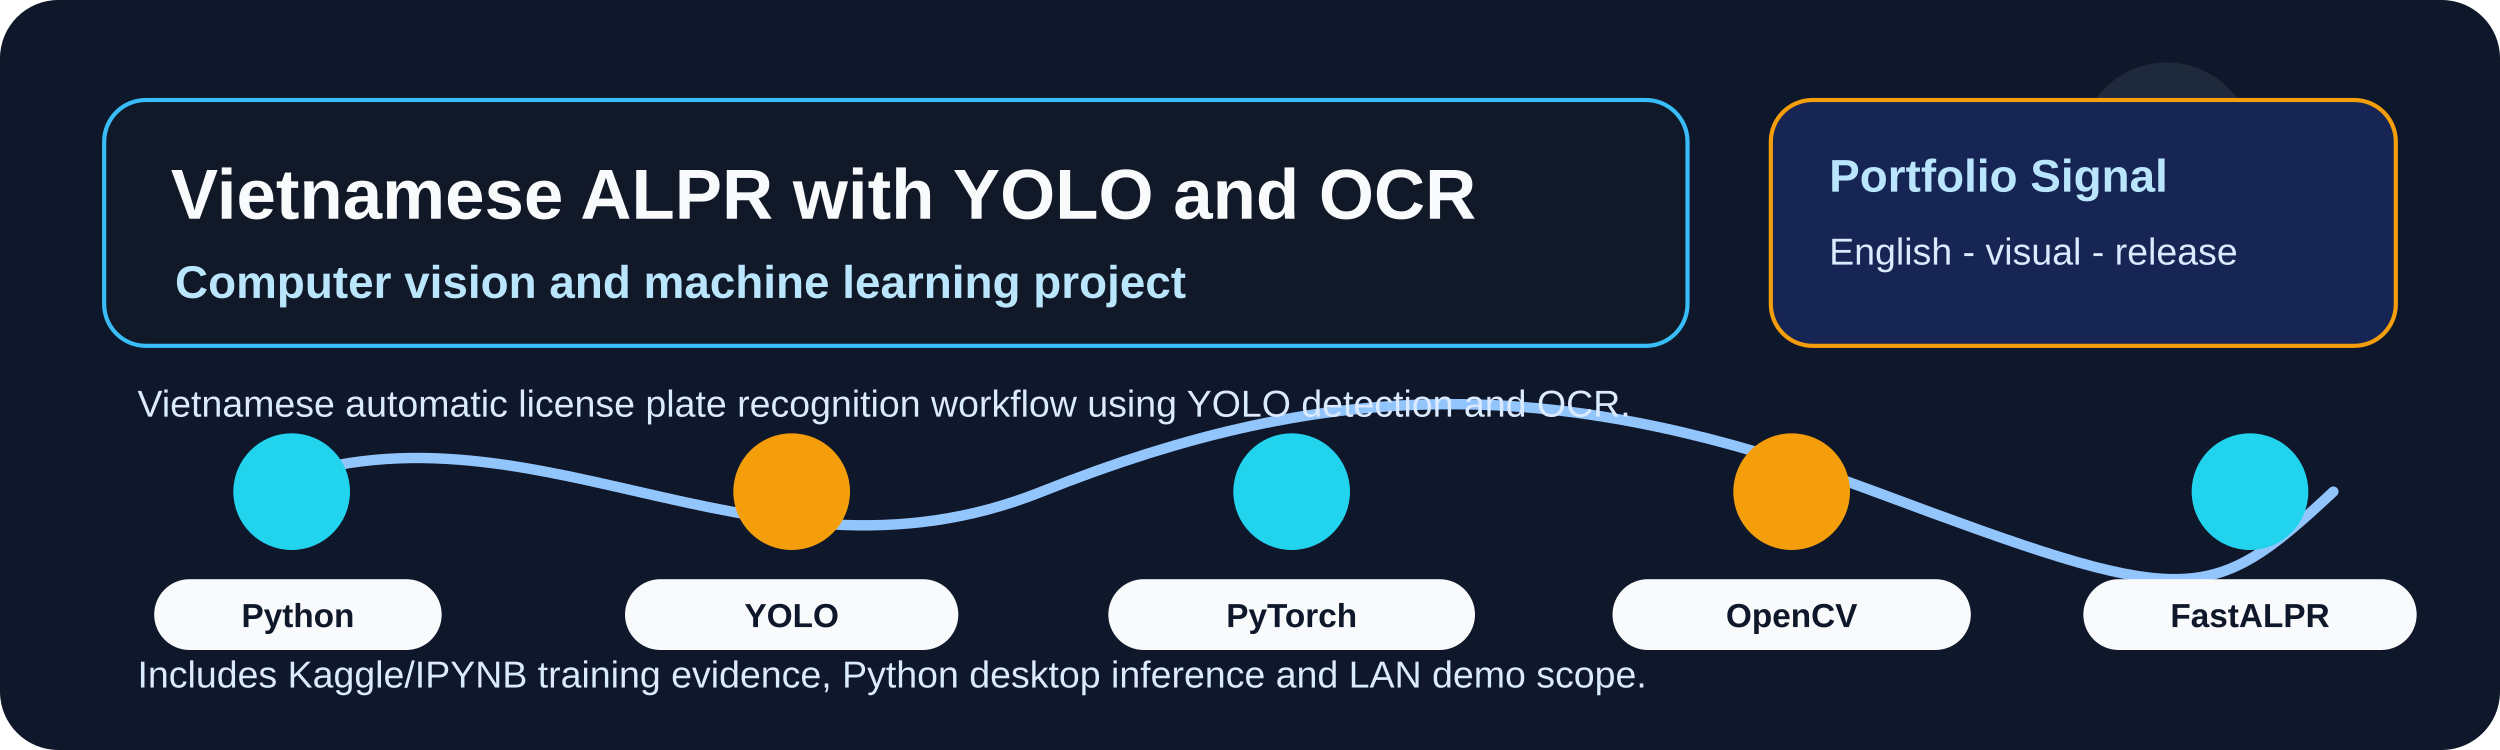
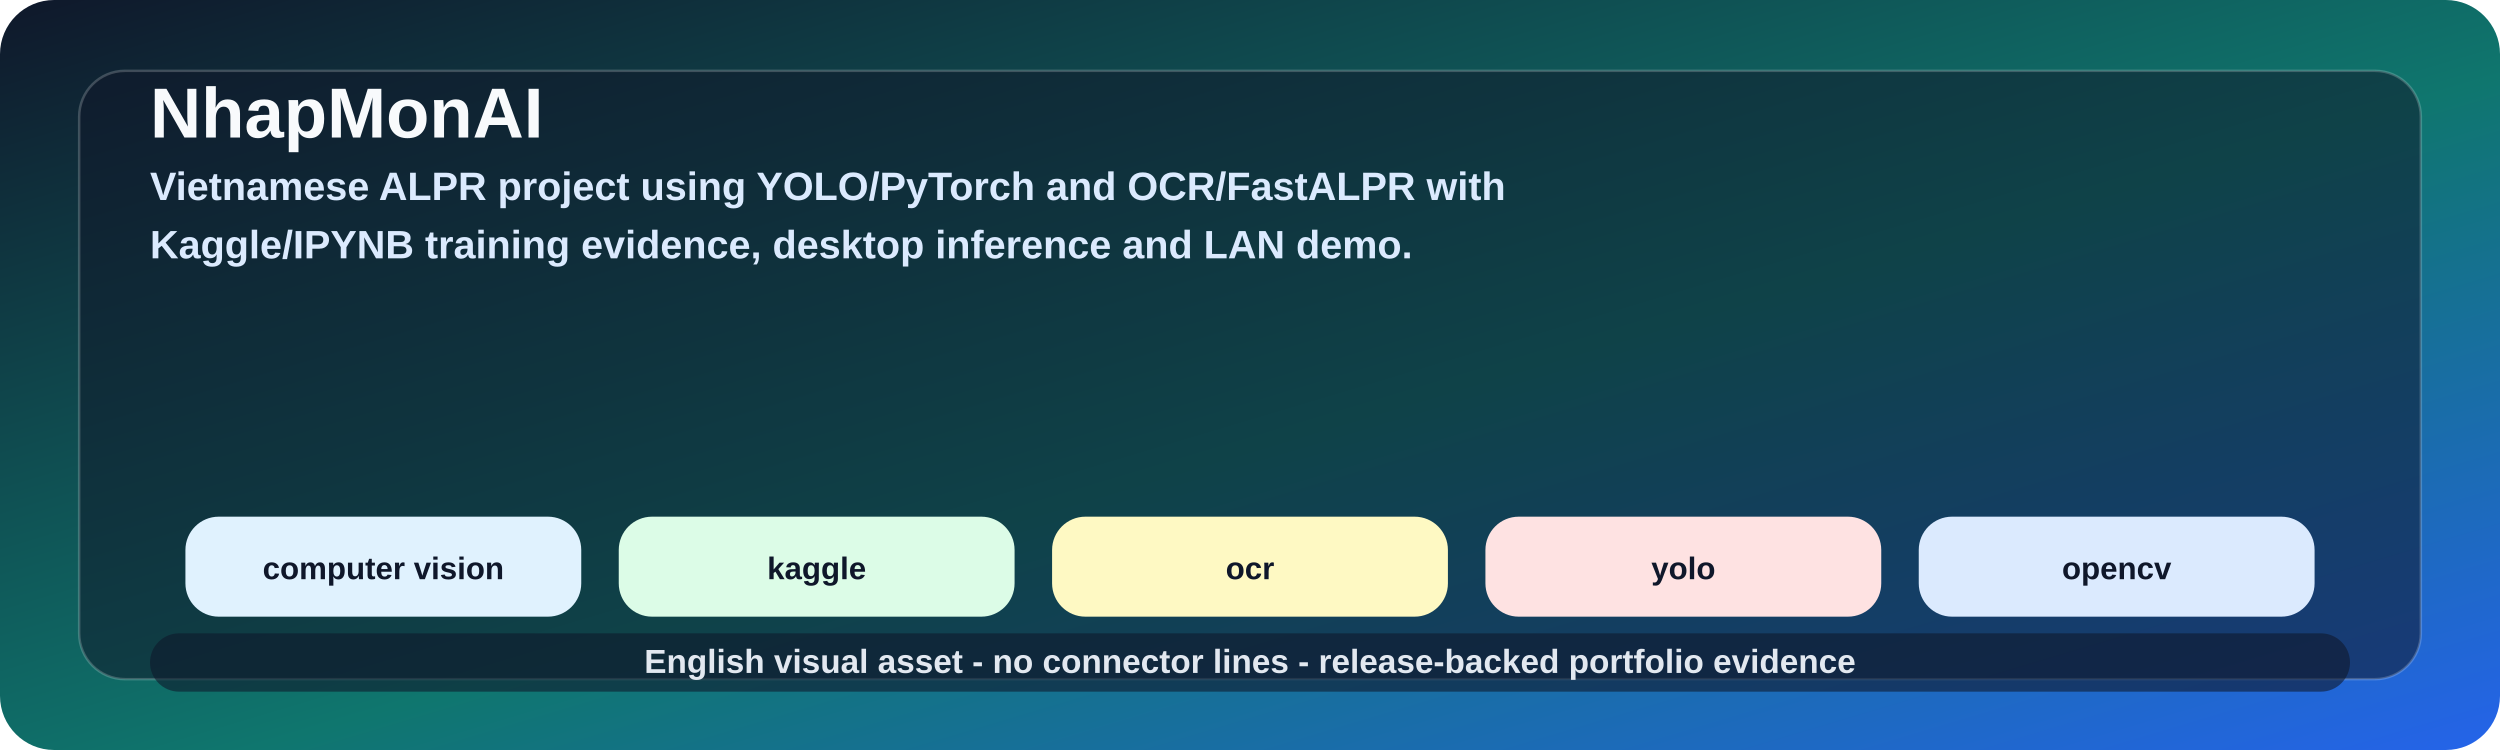
<svg xmlns="http://www.w3.org/2000/svg" width="1200" height="360" viewBox="0 0 1200 360" role="img" aria-labelledby="title desc">
-   <style>
-     .bg { fill: #0f172a; }
-     .panel { fill: #111827; stroke: #38bdf8; stroke-width: 2; }
-     .panel2 { fill: #172554; stroke: #f59e0b; stroke-width: 2; }
-     .title { font: 800 34px Segoe UI, Arial, sans-serif; fill: #f8fafc; }
-     .subtitle { font: 600 22px Segoe UI, Arial, sans-serif; fill: #bae6fd; }
-     .body { font: 500 18px Segoe UI, Arial, sans-serif; fill: #dbeafe; }
-     .small { font: 700 16px Segoe UI, Arial, sans-serif; fill: #0f172a; }
-     .chip { fill: #f8fafc; }
-     .node { fill: #22d3ee; }
-     .node2 { fill: #f59e0b; }
-     .wire { stroke: #93c5fd; stroke-width: 5; stroke-linecap: round; }
-     .pulse { animation: pulse 2.4s ease-in-out infinite; transform-origin: center; }
-     @keyframes pulse { 0%, 100% { opacity: .55; transform: scale(.96); } 50% { opacity: 1; transform: scale(1.04); } }
-   </style>
-   <rect class="bg" width="1200" height="360" rx="28" />
-   <circle cx="1040" cy="72" r="42" fill="#1e293b" />
-   <circle class="pulse" cx="1040" cy="72" r="24" fill="#38bdf8" opacity=".85" />
-   <rect x="50" y="48" width="760" height="118" rx="20" class="panel" />
-   <text x="82" y="105" class="title">Vietnamese ALPR with YOLO and OCR</text>
-   <text x="84" y="143" class="subtitle">Computer vision and machine learning project</text>
-   <rect x="850" y="48" width="300" height="118" rx="20" class="panel2" />
-   <text x="878" y="92" class="subtitle">Portfolio Signal</text>
-   <text x="878" y="127" class="body">English - visual - release</text>
-   <path d="M120 236 C 250 180, 360 292, 500 236 S 750 180, 900 236 S 1060 292, 1120 236" class="wire" fill="none" />
+   <defs>
+     <linearGradient id="bg" x1="0" y1="0" x2="1" y2="1">
+       <stop offset="0%" stop-color="#0f172a" />
+       <stop offset="55%" stop-color="#0f766e" />
+       <stop offset="100%" stop-color="#2563eb" />
+     </linearGradient>
+     <style>
+       .title { font: 800 34px Segoe UI, Arial, sans-serif; fill: #f8fafc; letter-spacing: 0; }
+       .subtitle { font: 650 19px Segoe UI, Arial, sans-serif; fill: #dbeafe; letter-spacing: 0; }
+       .chipText { font: 800 15px Segoe UI, Arial, sans-serif; fill: #0f172a; letter-spacing: 0; }
+       .caption { font: 700 16px Segoe UI, Arial, sans-serif; fill: #e2e8f0; letter-spacing: 0; }
+       .panel { fill: rgba(15,23,42,.54); stroke: rgba(255,255,255,.20); stroke-width: 1.2; }
+       .pulse { animation: pulse 3.4s ease-in-out infinite; transform-origin: center; }
+       .soft { animation: soft 4.8s ease-in-out infinite; transform-origin: center; }
+       @keyframes pulse { 0%, 100% { opacity: .78; transform: scale(.99); } 50% { opacity: 1; transform: scale(1.02); } }
+       @keyframes soft { 0%, 100% { opacity: .68; } 50% { opacity: 1; } }
+     </style>
+   </defs>
+   <rect width="1200" height="360" rx="26" fill="url(#bg)" />
+   <rect x="38" y="34" width="1124" height="292" rx="22" class="panel" />
+   <text x="72" y="66" class="title">NhapMonAI</text>
+   <text x="72" y="96" class="subtitle">Vietnamese ALPR project using YOLO/PyTorch and OCR/FastALPR with</text>
+   <text x="72" y="124" class="subtitle">Kaggle/IPYNB training evidence, desktop inference and LAN demo.</text>
  <g>
-     <circle class="node pulse" cx="140" cy="236" r="28" />
-     <circle class="node2 pulse" cx="380" cy="236" r="28" />
-     <circle class="node pulse" cx="620" cy="236" r="28" />
-     <circle class="node2 pulse" cx="860" cy="236" r="28" />
-     <circle class="node pulse" cx="1080" cy="236" r="28" />
+     <g class="pulse">
+       <rect x="89" y="248" width="190" height="48" rx="16" fill="#e0f2fe" />
+       <text x="184.0" y="278" text-anchor="middle" class="chipText">computer vision</text>
+     </g>
+     <g class="pulse">
+       <rect x="297" y="248" width="190" height="48" rx="16" fill="#dcfce7" />
+       <text x="392.0" y="278" text-anchor="middle" class="chipText">kaggle</text>
+     </g>
+     <g class="pulse">
+       <rect x="505" y="248" width="190" height="48" rx="16" fill="#fef9c3" />
+       <text x="600.0" y="278" text-anchor="middle" class="chipText">ocr</text>
+     </g>
+     <g class="pulse">
+       <rect x="713" y="248" width="190" height="48" rx="16" fill="#fee2e2" />
+       <text x="808.0" y="278" text-anchor="middle" class="chipText">yolo</text>
+     </g>
+     <g class="pulse">
+       <rect x="921" y="248" width="190" height="48" rx="16" fill="#dbeafe" />
+       <text x="1016.0" y="278" text-anchor="middle" class="chipText">opencv</text>
+     </g>
  </g>
-   <g>
-     <rect x="74" y="278" width="138" height="34" rx="17" class="chip" />
-     <text x="143" y="301" text-anchor="middle" class="small">Python</text>
-     <rect x="300" y="278" width="160" height="34" rx="17" class="chip" />
-     <text x="380" y="301" text-anchor="middle" class="small">YOLO</text>
-     <rect x="532" y="278" width="176" height="34" rx="17" class="chip" />
-     <text x="620" y="301" text-anchor="middle" class="small">PyTorch</text>
-     <rect x="774" y="278" width="172" height="34" rx="17" class="chip" />
-     <text x="860" y="301" text-anchor="middle" class="small">OpenCV</text>
-     <rect x="1000" y="278" width="160" height="34" rx="17" class="chip" />
-     <text x="1080" y="301" text-anchor="middle" class="small">FastALPR</text>
-   </g>
-   <text x="66" y="200" class="body">Vietnamese automatic license plate recognition workflow using YOLO detection and OCR.</text>
-   <text x="66" y="330" class="body">Includes Kaggle/IPYNB training evidence, Python desktop inference and LAN demo scope.</text>
+   <rect x="72" y="304" width="1056" height="28" rx="14" fill="rgba(15,23,42,.58)" />
+   <text x="600.0" y="323" text-anchor="middle" class="caption">English visual asset - no connector lines - release-backed portfolio evidence</text>
</svg>
